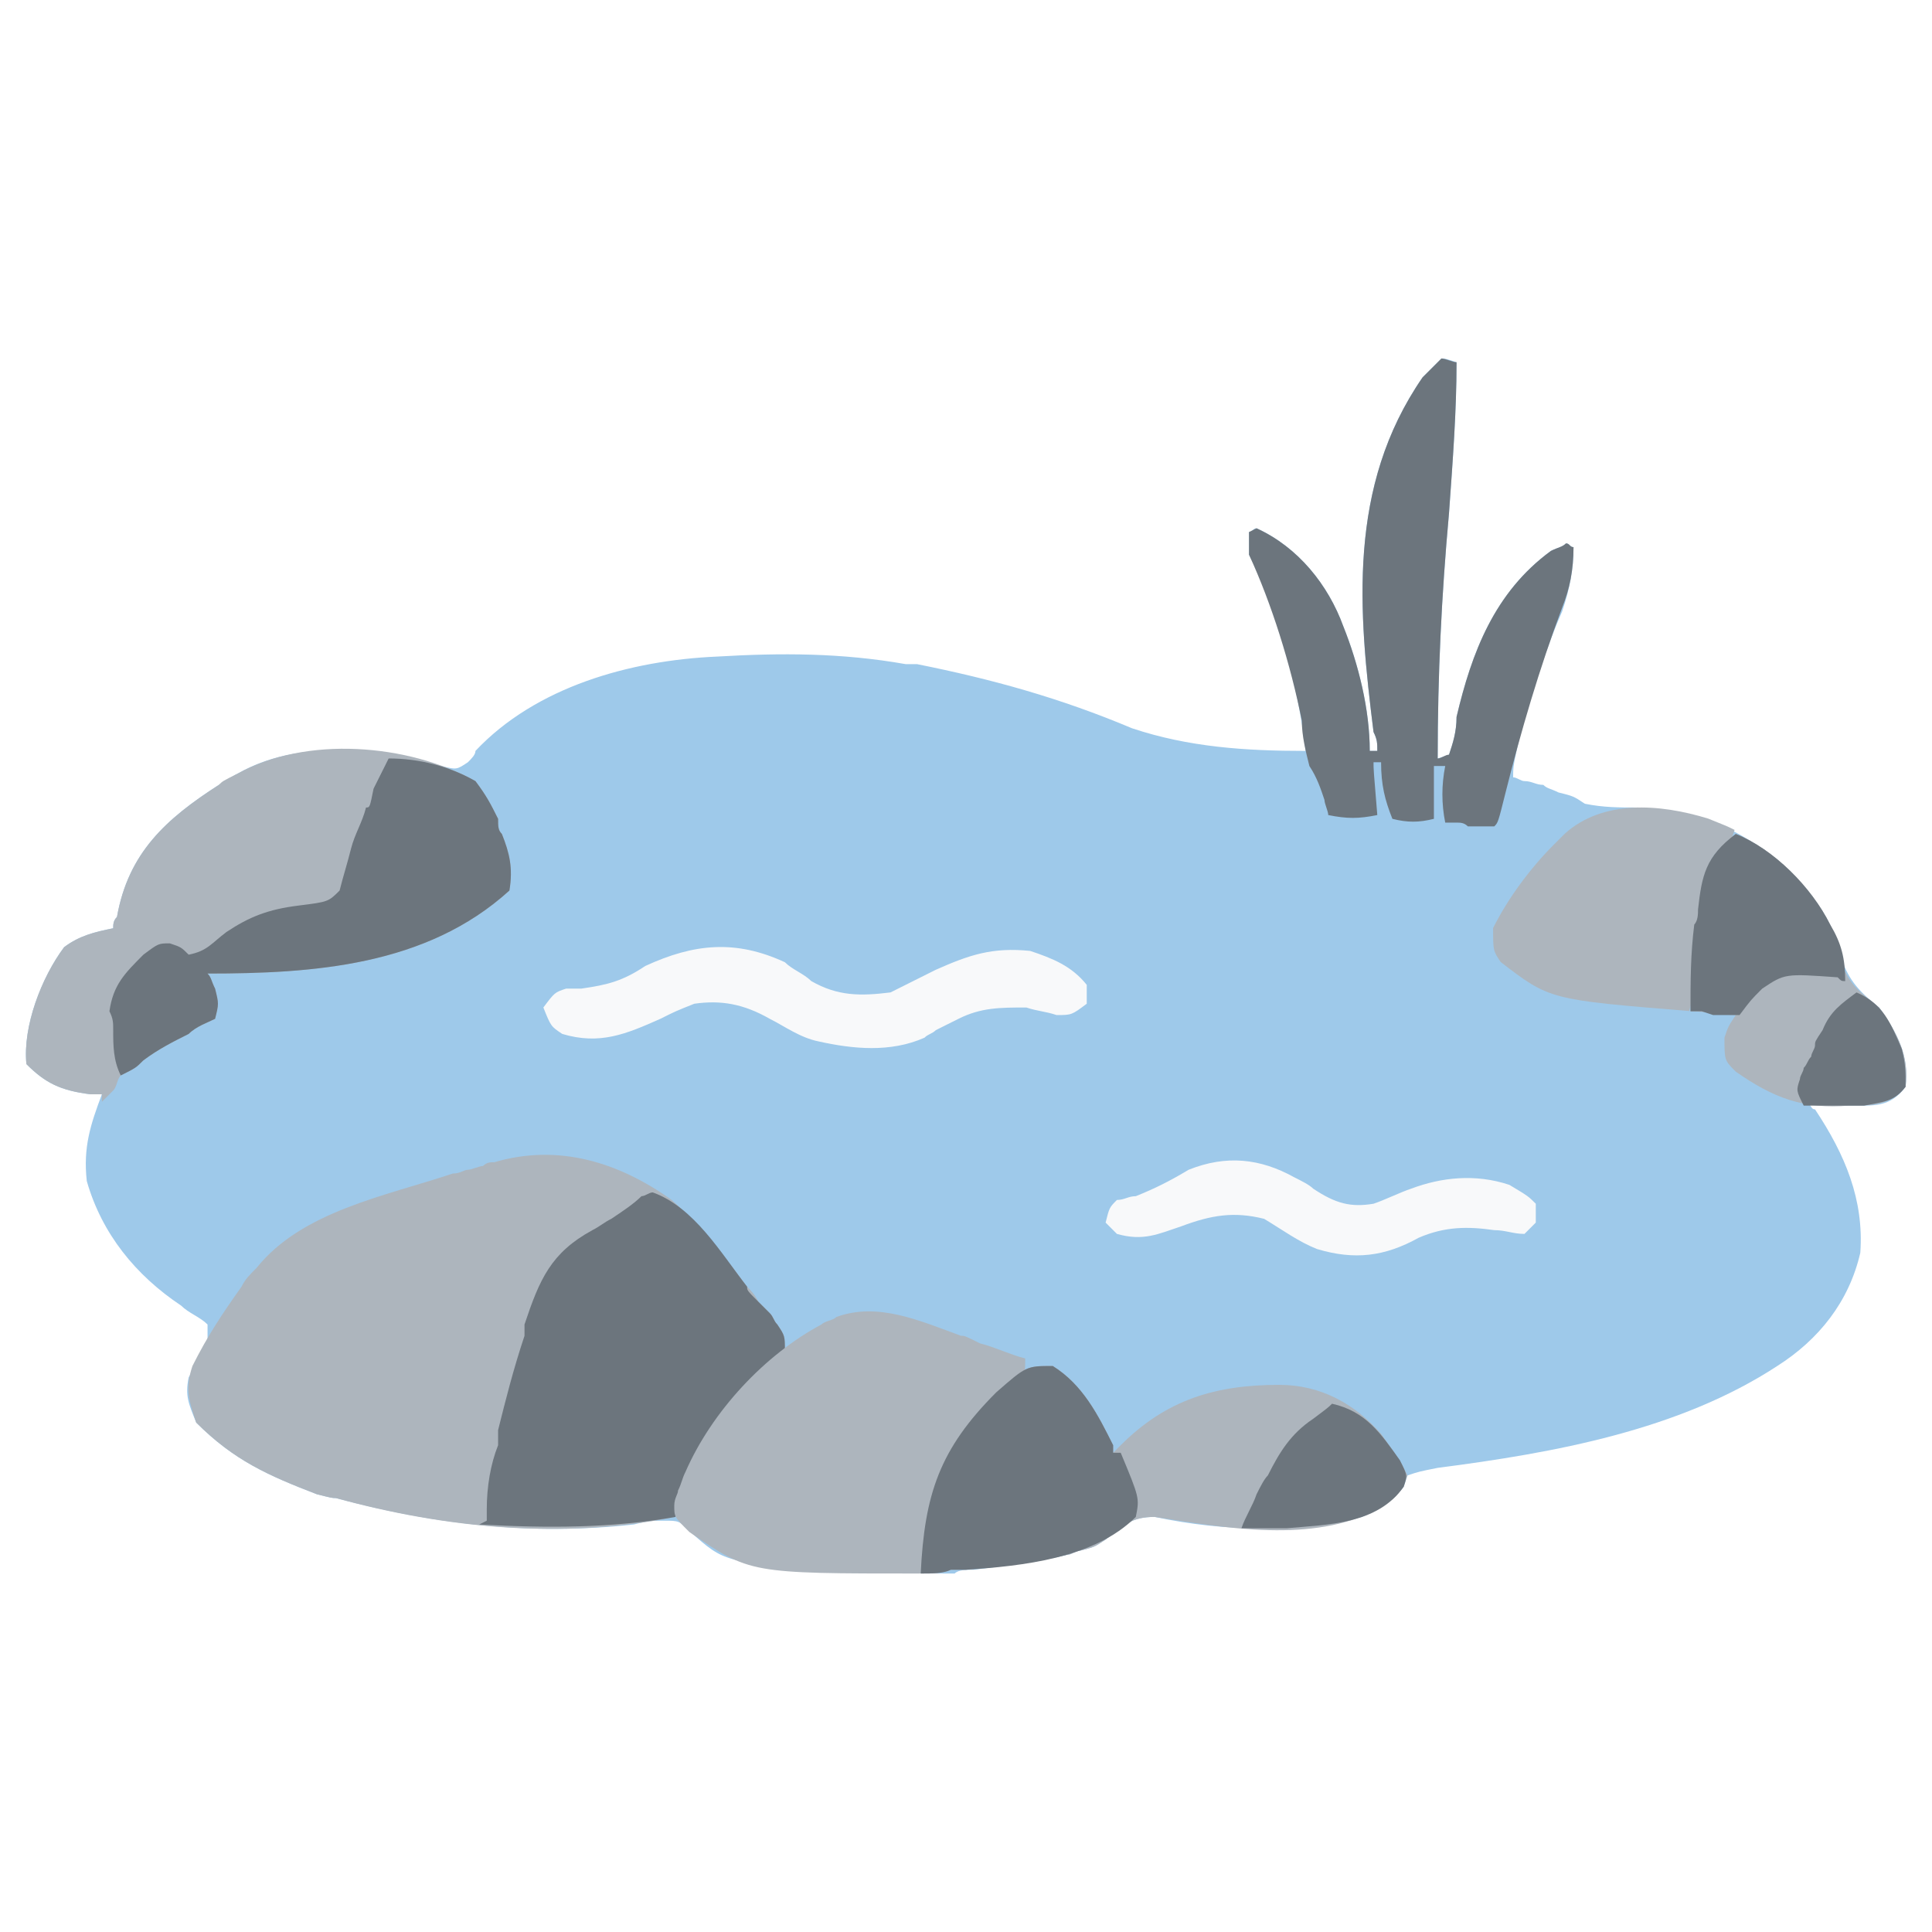
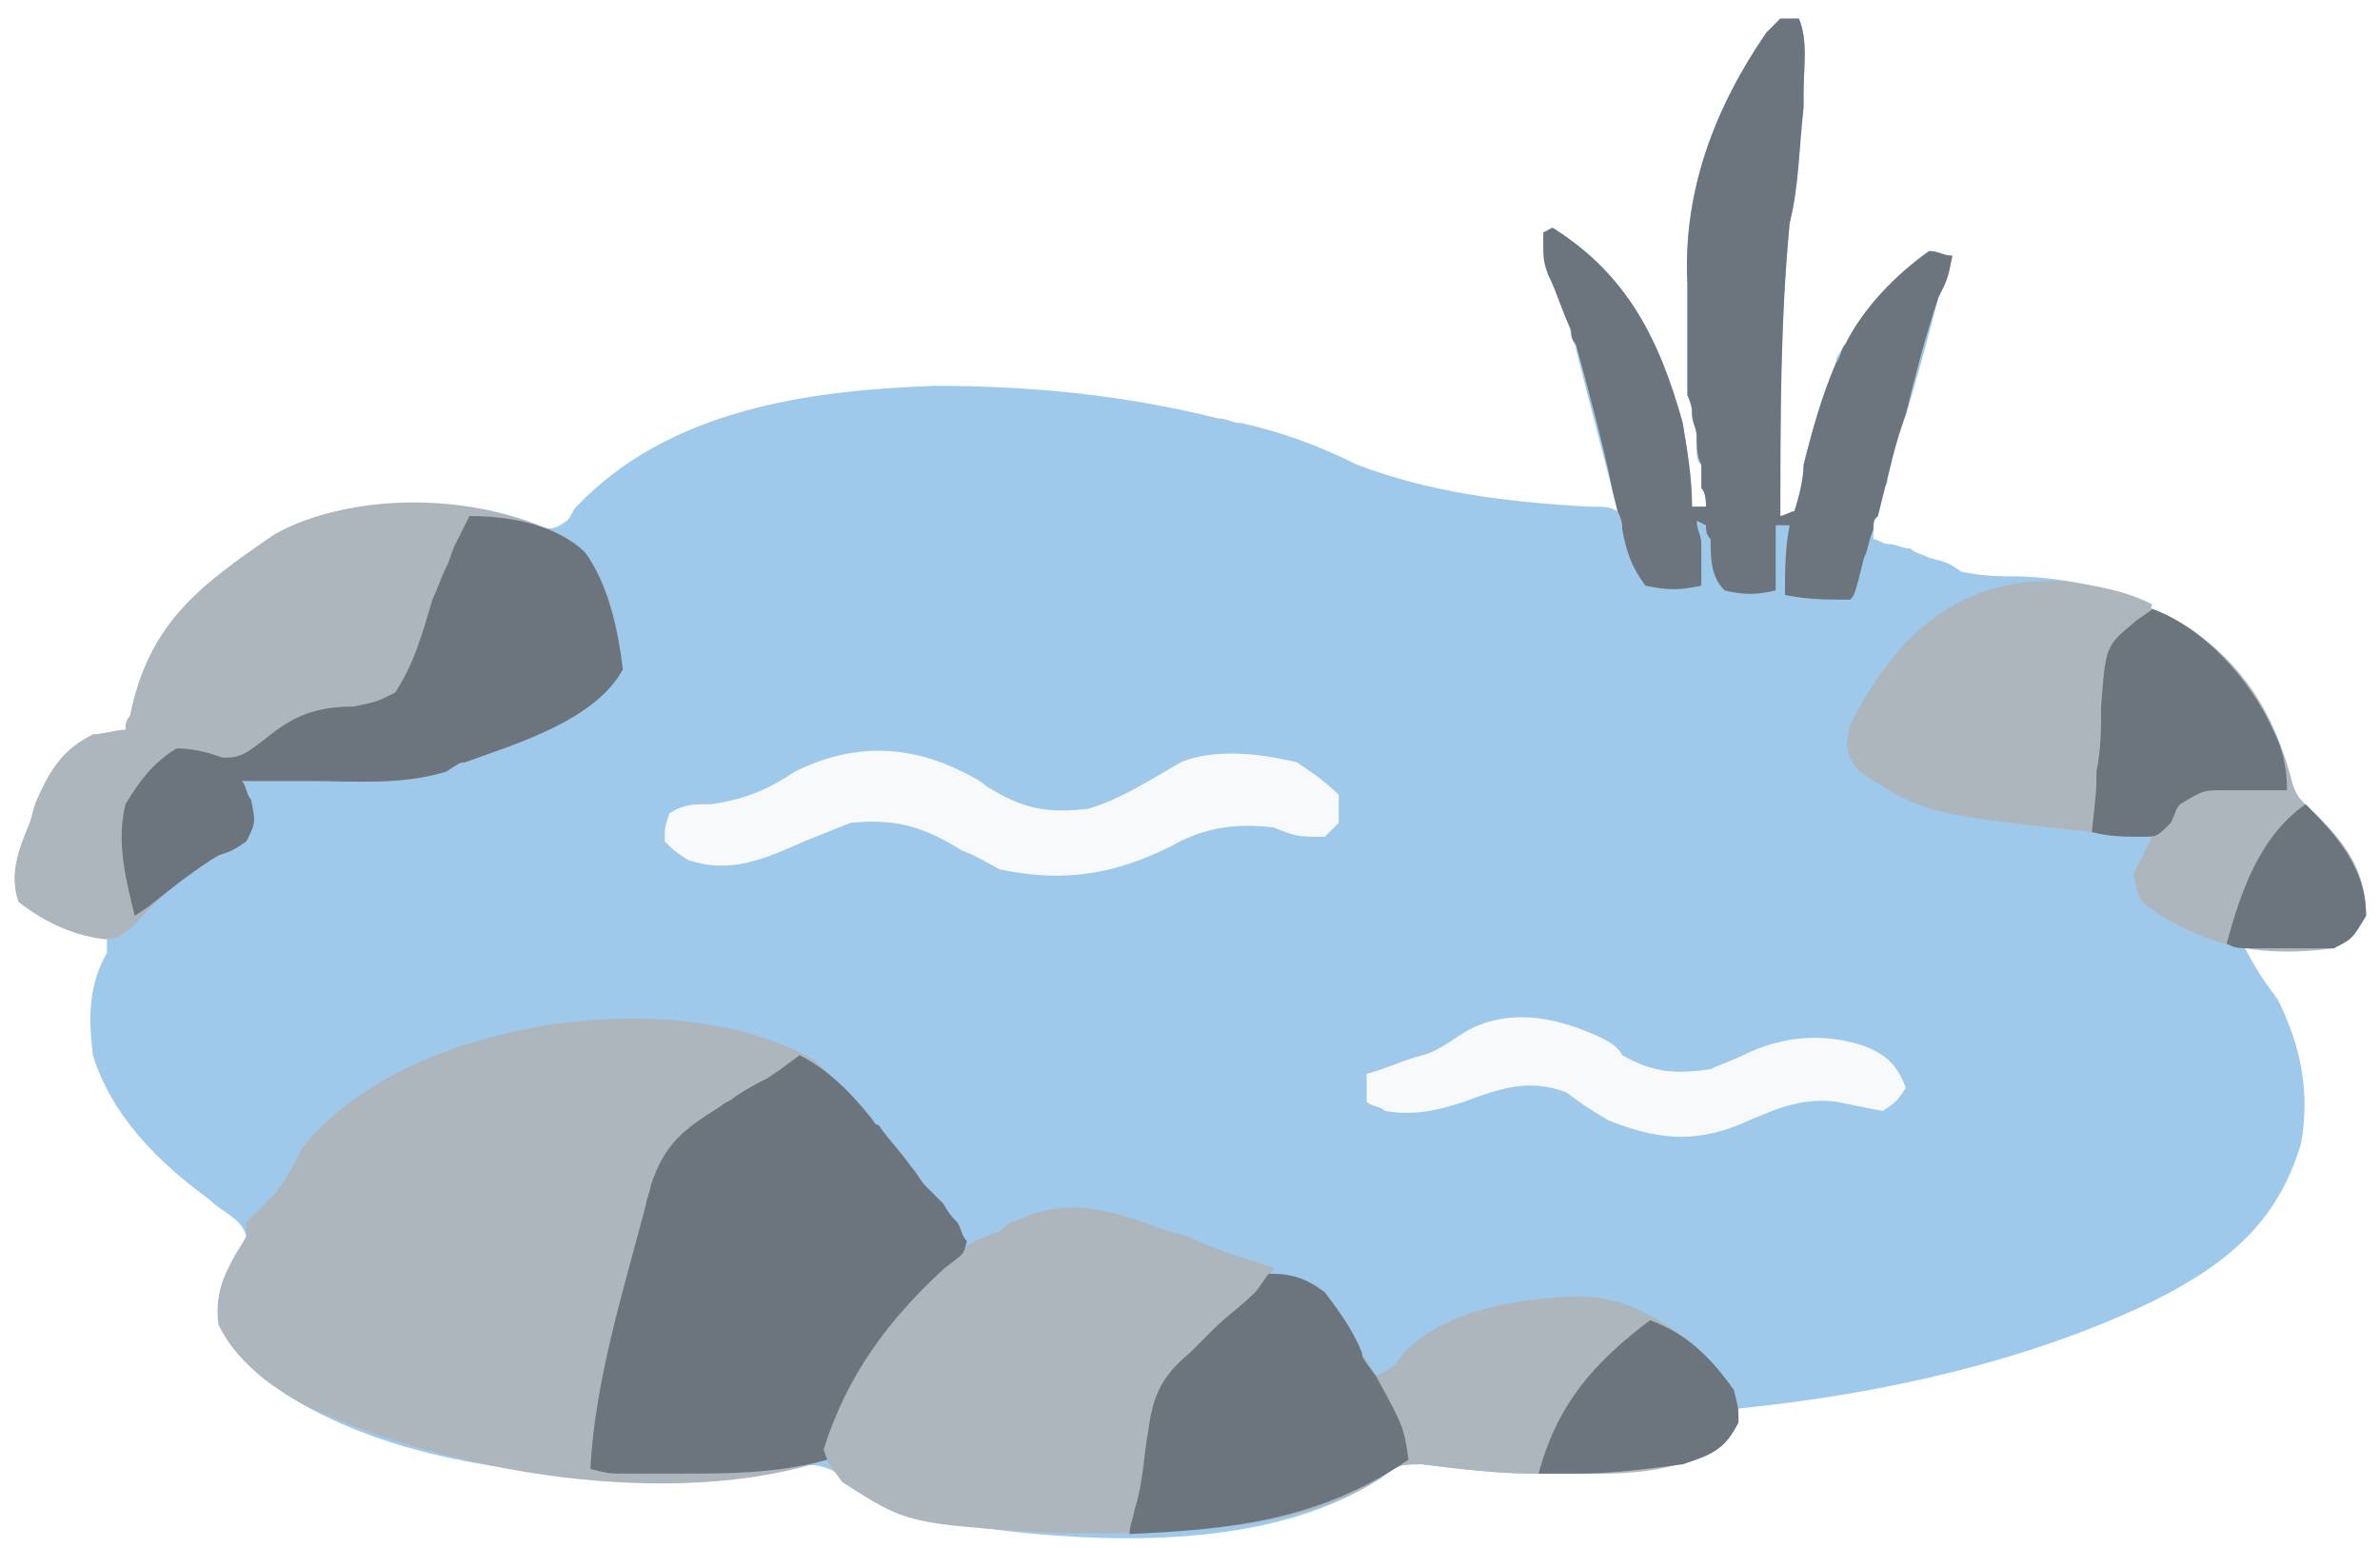
- <svg xmlns="http://www.w3.org/2000/svg" version="1.1" viewBox="0 0 512 512">
-   <path d="M0 0 C1 0 1 0 4 1 C4 14 3 27 2 41 C-0 63 -1 84 -1 106 C-1 106 -1 106 2 105 C3 102 4 99 4 95 C8 78 14 62 29 51 C31 50 32 50 33 49 C34 49 34 50 35 50 C35 56 34 61 32 67 C28 76 25 86 22 95 C22 96 22 96 21 99 C19 108 19 108 19 111 C20 111 21 112 22 112 C24 112 25 113 27 113 C28 114 29 114 31 115 C35 116 35 116 38 118 C43 119 47 119 52 119 C70 120 83 126 95 139 C101 145 104 151 106 159 C108 165 111 168 116 172 C121 179 124 185 123 193 C120 197 117 198 112 198 C107 198 102 198 97 197 C98 198 98 199 99 199 C107 211 112 223 111 237 C108 250 100 260 89 267 C63 284 30 290 -1 294 C-6 295 -6 295 -9 296 C-9 296 -9 296 -10 299 C-13 303 -17 305 -21 307 C-40 311 -57 311 -76 307 C-82 307 -84 309 -89 313 C-92 315 -92 315 -96 316 C-97 316 -98 317 -99 317 C-107 319 -116 320 -124 321 C-126 321 -128 321 -129 322 C-139 322 -149 322 -159 321 C-160 321 -161 321 -162 321 C-190 319 -190 319 -199 311 C-202 308 -202 308 -206 308 C-210 308 -210 308 -214 309 C-241 312 -267 309 -293 302 C-294 302 -294 302 -298 301 C-311 296 -320 292 -330 282 C-332 277 -333 275 -332 270 C-330 267 -329 263 -327 260 C-327 259 -327 257 -327 256 C-329 254 -332 253 -334 251 C-346 243 -355 232 -359 218 C-360 209 -358 203 -355 195 C-356 195 -356 195 -358 195 C-366 194 -370 192 -375 187 C-376 177 -371 164 -365 156 C-361 153 -357 152 -352 151 C-352 150 -352 149 -351 148 C-348 131 -338 122 -324 113 C-322 112 -321 111 -319 110 C-303 101 -286 104 -269 107 C-268 107 -266 108 -265 108 C-261 109 -261 109 -258 107 C-257 106 -256 105 -256 104 C-240 87 -215 80 -192 79 C-175 78 -159 78 -142 81 C-141 81 -140 81 -139 81 C-119 85 -101 90 -82 98 C-67 103 -52 104 -36 104 C-38 87 -43 67 -51 52 C-51 50 -51 48 -51 46 C-50 46 -50 45 -49 45 C-38 50 -30 60 -26 71 C-22 81 -19 93 -19 104 C-18 104 -18 104 -17 104 C-17 102 -17 101 -18 99 C-22 67 -25 34 -5 5 C-2 2 -2 2 0 0 Z " fill="#9EC9EA" transform="translate(382,95)" />
-   <path d="M0 0 C8 7 14 15 20 23 C21 24 22 25 23 27 C24 28 25 29 26 30 C27 31 27 32 28 33 C30 36 30 36 30 40 C27 43 27 43 23 47 C12 57 5 69 1 84 C-29 90 -60 87 -89 79 C-90 79 -90 79 -94 78 C-107 73 -116 69 -126 59 C-128 53 -129 50 -127 44 C-123 36 -119 30 -114 23 C-113 21 -112 20 -110 18 C-98 3 -76 -1 -58 -7 C-56 -7 -55 -8 -54 -8 C-53 -8 -51 -9 -50 -9 C-49 -10 -48 -10 -47 -10 C-30 -15 -14 -10 0 0 Z " fill="#ADB5BD" transform="translate(178,318)" />
-   <path d="M0 0 C3 4 4 6 6 10 C6 12 6 13 7 14 C9 19 10 23 9 29 C-13 49 -43 51 -71 51 C-70 52 -70 53 -69 55 C-68 59 -68 59 -69 63 C-71 64 -74 65 -76 67 C-80 69 -84 71 -88 74 C-90 76 -90 76 -94 78 C-95 79 -95 81 -96 82 C-97 83 -98 84 -99 85 C-99 84 -99 84 -99 83 C-100 83 -101 83 -102 83 C-110 82 -114 80 -119 75 C-120 65 -115 52 -109 44 C-105 41 -101 40 -96 39 C-96 38 -96 37 -95 36 C-92 19 -82 10 -68 1 C-67 0 -67 0 -63 -2 C-45 -12 -18 -10 0 0 Z " fill="#ADB5BD" transform="translate(126,207)" />
-   <path d="M0 0 C11 4 18 16 25 25 C25 26 25 26 28 29 C28 29 28 29 31 32 C32 33 32 34 33 35 C35 38 35 38 35 42 C32 45 32 45 28 49 C17 59 10 71 6 86 C-11 89 -28 89 -46 88 C-46 88 -46 88 -44 87 C-44 86 -44 85 -44 84 C-44 78 -43 72 -41 67 C-41 65 -41 64 -41 63 C-39 55 -37 47 -34 38 C-34 37 -34 36 -34 35 C-30 23 -27 16 -16 10 C-14 9 -13 8 -11 7 C-8 5 -5 3 -3 1 C-2 1 -1 0 0 0 Z " fill="#6C757D" transform="translate(173,316)" />
-   <path d="M0 0 C1 0 3 1 4 1 C4 14 3 27 2 41 C-0 63 -1 84 -1 106 C-0 106 1 105 2 105 C3 102 4 99 4 95 C8 78 14 62 29 51 C31 50 32 50 33 49 C34 49 34 50 35 50 C35 56 34 61 32 66 C26 82 21 99 17 115 C15 123 15 123 14 124 C12 124 10 124 7 124 C6 123 5 123 4 123 C3 123 3 123 1 123 C-0 118 0 113 1 108 C0 108 -1 108 -2 108 C-2 113 -2 117 -2 122 C-6 123 -9 123 -13 122 C-15 117 -16 113 -16 107 C-17 107 -17 107 -18 107 C-18 109 -18 109 -17 121 C-22 122 -25 122 -30 121 C-30 120 -31 118 -31 117 C-32 114 -33 111 -35 108 C-36 104 -37 100 -37 96 C-40 81 -45 65 -51 52 C-51 50 -51 48 -51 46 C-51 46 -51 46 -49 45 C-38 50 -30 60 -26 71 C-22 81 -19 93 -19 104 C-18 104 -18 104 -17 104 C-17 102 -17 101 -18 99 C-22 67 -25 34 -5 5 C-2 2 -2 2 0 0 Z " fill="#6C757D" transform="translate(382,95)" />
-   <path d="M0 0 C8 5 12 13 16 21 C16 22 16 22 16 23 C17 22 17 22 18 21 C30 9 43 5 60 5 C71 5 80 10 87 18 C92 25 92 25 94 29 C92 34 91 35 86 38 C69 47 46 43 27 40 C21 40 19 42 14 46 C11 48 11 48 7 49 C6 49 5 50 4 50 C-5 52 -14 53 -23 54 C-24 54 -25 54 -27 54 C-29 55 -32 55 -35 55 C-34 34 -30 22 -15 7 C-7 0 -7 0 0 0 Z " fill="#ADB5BD" transform="translate(279,362)" />
-   <path d="M0 0 C1 0 1 0 5 2 C9 3 13 5 17 6 C17 10 17 10 15 12 C14 13 14 13 13 14 C-2 27 -8 37 -9 56 C-9 58 -10 60 -10 62 C-10 62 -10 63 -11 63 C-56 63 -56 63 -72 52 C-76 48 -76 48 -76 45 C-76 43 -75 42 -75 41 C-74 39 -74 38 -73 36 C-66 20 -52 5 -37 -3 C-36 -4 -34 -4 -33 -5 C-22 -9 -11 -4 0 0 Z " fill="#ADB5BD" transform="translate(254.6875,354)" />
-   <path d="M0 0 C8 0 16 2 23 6 C26 10 27 12 29 16 C29 18 29 19 30 20 C32 25 33 29 32 35 C10 55 -20 57 -48 57 C-47 58 -47 59 -46 61 C-45 65 -45 65 -46 69 C-48 70 -51 71 -53 73 C-57 75 -61 77 -65 80 C-67 82 -67 82 -71 84 C-73 80 -73 76 -73 72 C-73 70 -73 69 -74 67 C-73 60 -70 57 -65 52 C-61 49 -61 49 -58 49 C-55 50 -55 50 -53 52 C-48 51 -47 49 -43 46 C-37 42 -32 40 -24 39 C-16 38 -16 38 -13 35 C-12 31 -11 28 -10 24 C-9 20 -7 17 -6 13 C-5 13 -5 13 -4 8 C-2 4 -2 4 0 0 Z " fill="#6C757D" transform="translate(103,201)" />
-   <path d="M0 0 C10 4 20 14 25 24 C27 28 27 28 28 34 C30 40 33 42 38 46 C43 53 46 59 45 67 C41 72 36 72 30 72 C18 73 10 70 -0 63 C-3 60 -3 60 -3 54 C-2 51 -2 51 0 48 C-4 48 -8 47 -12 47 C-12 39 -12 32 -11 24 C-10 23 -10 21 -10 20 C-9 11 -8 6 0 0 Z " fill="#ADB5BD" transform="translate(460,221)" />
-   <path d="M0 0 C5 2 5 2 7 3 C6 6 6 6 3 8 C-2 13 -1 19 -2 26 C-2 31 -3 35 -3 40 C-4 43 -4 47 -5 51 C-42 48 -42 48 -55 38 C-57 35 -57 35 -57 29 C-53 21 -47 13 -41 7 C-40 6 -39 5 -38 4 C-28 -5 -13 -4 0 0 Z " fill="#ADB5BD" transform="translate(452.6875,216.9375)" />
-   <path d="M0 0 C8 5 12 13 16 21 C16 22 16 22 16 23 C17 23 17 23 18 23 C23 35 23 35 22 40 C11 51 -8 53 -23 54 C-24 54 -25 54 -27 54 C-29 55 -32 55 -35 55 C-34 34 -30 22 -15 7 C-7 0 -7 0 0 0 Z " fill="#6C757D" transform="translate(279,362)" />
-   <path d="M0 0 C2 2 5 3 7 5 C14 9 20 9 28 8 C32 6 36 4 40 2 C49 -2 55 -4 65 -3 C71 -1 76 1 80 6 C80 8 80 9 80 11 C76 14 76 14 72 14 C69 13 67 13 64 12 C57 12 52 12 46 15 C44 16 42 17 40 18 C39 19 38 19 37 20 C28 24 18 23 9 21 C4 20 0 17 -4 15 C-11 11 -17 10 -24 11 C-29 13 -29 13 -33 15 C-42 19 -49 22 -59 19 C-62 17 -62 17 -64 12 C-61 8 -61 8 -58 7 C-56 7 -55 7 -54 7 C-47 6 -43 5 -37 1 C-24 -5 -13 -6 0 0 Z " fill="#F8F9FA" transform="translate(208,255)" />
-   <path d="M0 0 C2 1 4 2 5 3 C11 7 15 8 21 7 C24 6 28 4 31 3 C39 -0 48 -1 57 2 C62 5 62 5 64 7 C64 9 64 10 64 12 C63 13 62 14 61 15 C58 15 56 14 53 14 C46 13 40 13 33 16 C24 21 16 22 6 19 C1 17 -3 14 -8 11 C-16 9 -22 10 -30 13 C-36 15 -40 17 -47 15 C-48 14 -49 13 -50 12 C-49 8 -49 8 -47 6 C-45 6 -44 5 -42 5 C-37 3 -33 1 -28 -2 C-18 -6 -9 -5 0 0 Z " fill="#F8F9FA" transform="translate(343,312)" />
-   <path d="M0 0 C10 4 20 14 25 24 C28 29 29 33 29 39 C28 39 28 39 27 38 C13 37 13 37 7 41 C4 44 4 44 1 48 C-2 48 -2 48 -6 48 C-6 48 -6 48 -9 47 C-10 47 -11 47 -12 47 C-12 39 -12 32 -11 24 C-10 23 -10 21 -10 20 C-9 11 -8 6 0 0 Z " fill="#6C757D" transform="translate(460,221)" />
-   <path d="M0 0 C9 2 13 8 18 15 C20 19 20 19 19 22 C12 32 -1 32 -12 33 C-16 33 -20 33 -24 33 C-23 30 -21 27 -20 24 C-19 22 -18 20 -17 19 C-14 13 -11 8 -5 4 C-1 1 -1 1 0 0 Z " fill="#6C757D" transform="translate(353,372)" />
-   <path d="M0 0 C7 3 9 8 12 15 C13 19 13 21 13 25 C10 29 7 29 2 30 C-1 30 -4 30 -6 30 C-8 30 -9 30 -11 30 C-11 30 -11 30 -14 30 C-16 26 -16 26 -15 23 C-15 22 -14 21 -14 20 C-13 19 -13 18 -12 17 C-12 16 -11 15 -11 14 C-11 13 -11 13 -9 10 C-7 5 -4 3 0 0 Z " fill="#6C757D" transform="translate(492,263)" />
+ <svg xmlns="http://www.w3.org/2000/svg" version="1.1" viewBox="0 0 512 333">
+   <path d="M0 0 C1 0 3 0 4 0 C6 5 5 10 5 16 C5 17 5 18 5 19 C4 28 4 36 2 44 C-0 65 -0 86 0 107 C0 107 0 107 3 106 C4 103 5 99 5 96 C7 88 9 81 12 74 C12 73 12 73 14 70 C18 62 25 55 32 50 C34 50 35 51 37 51 C36 56 36 56 34 60 C32 68 30 75 28 82 C27 86 25 90 24 94 C24 96 23 98 23 100 C22 101 22 103 21 105 C20 109 20 109 20 112 C21 112 22 113 23 113 C25 113 26 114 28 114 C29 115 30 115 32 116 C36 117 36 117 39 119 C44 120 47 120 52 120 C73 121 86 128 100 143 C106 150 108 157 110 164 C111 168 113 169 116 172 C122 178 126 184 126 193 C123 198 123 198 119 200 C116 200 112 200 109 200 C108 200 106 200 104 200 C103 200 101 200 100 200 C102 204 104 207 107 211 C112 221 114 231 112 242 C107 259 96 268 80 276 C53 289 21 296 -9 299 C-9 300 -9 301 -10 302 C-11 306 -12 307 -16 309 C-27 313 -38 313 -49 313 C-50 313 -52 313 -53 313 C-61 313 -69 312 -77 311 C-82 311 -82 311 -86 314 C-112 331 -153 328 -183 323 C-190 321 -196 319 -201 314 C-207 310 -210 311 -217 312 C-251 316 -299 314 -327 292 C-331 288 -336 284 -336 278 C-336 273 -335 271 -333 267 C-332 265 -331 264 -330 262 C-331 258 -335 257 -338 254 C-349 246 -359 236 -363 223 C-364 215 -364 208 -360 201 C-360 200 -360 199 -360 198 C-362 198 -363 197 -365 197 C-370 195 -375 193 -379 190 C-381 184 -379 179 -377 174 C-376 172 -376 170 -375 168 C-372 161 -369 157 -363 154 C-361 154 -358 153 -356 153 C-356 152 -356 152 -355 150 C-351 130 -340 122 -324 111 C-308 102 -290 105 -272 108 C-271 108 -271 108 -268 109 C-264 110 -264 110 -261 108 C-260 107 -260 106 -259 105 C-239 84 -209 80 -182 79 C-161 79 -141 81 -121 86 C-119 86 -118 87 -116 87 C-107 89 -99 92 -91 96 C-75 102 -59 104 -41 105 C-37 105 -37 105 -35 106 C-38 94 -41 83 -44 71 C-44 70 -45 69 -45 68 C-46 63 -48 59 -50 55 C-51 52 -51 52 -51 46 C-50 46 -50 45 -49 45 C-33 55 -26 69 -21 87 C-20 93 -19 99 -19 105 C-18 105 -17 105 -16 105 C-16 104 -16 102 -17 101 C-17 100 -17 100 -17 96 C-18 95 -18 95 -18 90 C-18 88 -19 87 -19 85 C-19 84 -19 84 -20 81 C-20 75 -20 68 -20 61 C-20 60 -20 58 -20 57 C-21 37 -14 19 -3 3 C-3 3 -3 3 0 0 Z " fill="#9EC9EA" transform="translate(383,4)" />
+   <path d="M0 0 C6 5 11 11 16 17 C18 19 20 22 22 24 C23 25 23 26 24 28 C27 30 29 33 31 36 C31 36 31 36 33 39 C32 44 29 46 25 49 C14 59 7 72 3 86 C-30 97 -79 89 -110 74 C-117 70 -124 65 -128 57 C-129 49 -126 45 -122 38 C-122 37 -122 36 -122 35 C-120 33 -119 32 -117 30 C-114 27 -112 23 -110 19 C-88 -9 -29 -17 0 0 Z " fill="#ADB5BD" transform="translate(175,228)" />
+   <path d="M0 0 C7 7 9 18 10 27 C4 38 -13 43 -24 47 C-25 47 -25 47 -28 49 C-38 52 -48 51 -58 51 C-60 51 -61 51 -62 51 C-65 51 -69 51 -72 51 C-71 52 -71 54 -70 55 C-69 60 -69 60 -71 64 C-74 66 -74 66 -77 67 C-84 71 -90 76 -95 82 C-99 85 -99 85 -102 85 C-109 84 -115 81 -120 77 C-122 71 -120 66 -118 61 C-117 59 -117 57 -116 55 C-113 48 -110 44 -104 41 C-102 41 -99 40 -97 40 C-97 39 -97 38 -96 37 C-92 17 -81 9 -65 -2 C-47 -12 -18 -11 0 0 Z " fill="#ADB5BD" transform="translate(124,117)" />
+   <path d="M0 0 C6 3 11 8 15 13 C16 14 16 15 17 15 C19 18 22 21 24 24 C25 25 26 27 27 28 C28 29 28 29 31 32 C32 34 33 35 34 36 C35 38 35 39 36 40 C35 45 32 47 28 50 C17 60 10 73 6 87 C-5 90 -15 90 -26 90 C-27 90 -27 90 -30 90 C-31 90 -31 90 -34 90 C-35 90 -35 90 -38 90 C-41 90 -41 90 -45 89 C-44 70 -38 51 -33 32 C-33 31 -32 29 -32 28 C-29 19 -25 16 -17 11 C-16 10 -15 10 -14 9 C-11 7 -9 6 -7 5 C-4 3 -4 3 0 0 Z " fill="#6C757D" transform="translate(172,227)" />
+   <path d="M0 0 C1 0 3 0 4 0 C6 5 5 10 5 16 C5 16 5 16 5 19 C4 28 4 36 2 44 C-0 65 -0 86 0 107 C1 107 2 106 3 106 C4 103 5 99 5 96 C7 88 9 81 12 74 C13 73 13 71 14 70 C18 62 25 55 32 50 C34 50 35 51 37 51 C36 56 36 56 34 60 C31 69 29 77 27 85 C26 88 25 91 24 95 C23 99 22 103 21 107 C20 108 20 108 20 110 C19 112 19 114 18 116 C16 124 16 124 15 125 C10 125 6 125 1 124 C1 119 1 114 2 109 C1 109 0 109 -1 109 C-1 114 -1 118 -1 123 C-5 124 -8 124 -12 123 C-15 120 -15 116 -15 112 C-16 111 -16 110 -16 109 C-16 109 -16 109 -18 108 C-18 110 -17 111 -17 113 C-17 116 -17 119 -17 122 C-22 123 -24 123 -29 122 C-32 118 -33 115 -34 110 C-34 109 -34 108 -35 106 C-35 106 -35 106 -36 102 C-38 92 -41 81 -44 70 C-45 69 -45 68 -45 67 C-47 63 -48 59 -50 55 C-51 52 -51 52 -51 46 C-51 46 -51 46 -49 45 C-33 55 -26 69 -21 87 C-20 93 -19 99 -19 105 C-18 105 -17 105 -16 105 C-16 104 -16 102 -17 101 C-17 99 -17 97 -17 96 C-18 94 -18 92 -18 90 C-18 88 -19 87 -19 85 C-19 84 -19 83 -20 81 C-20 75 -20 68 -20 61 C-20 60 -20 58 -20 57 C-21 37 -14 19 -3 3 C-2 2 -1 1 0 0 Z " fill="#6C757D" transform="translate(383,4)" />
+   <path d="M0 0 C5 0 8 1 12 4 C15 8 18 12 20 17 C21 19 22 20 23 22 C27 20 27 20 29 17 C38 8 51 6 63 5 C74 4 82 8 91 15 C99 23 99 23 101 29 C100 33 99 34 97 37 C86 44 73 43 61 43 C60 43 58 43 57 43 C49 43 41 42 33 41 C28 41 28 41 24 44 C8 54 -11 55 -30 56 C-30 54 -29 52 -29 51 C-27 45 -27 39 -26 34 C-25 26 -23 22 -17 17 C-15 15 -14 14 -12 12 C-9 9 -6 7 -3 4 C-2 3 -1 1 0 0 Z " fill="#ADB5BD" transform="translate(273,274)" />
+   <path d="M0 0 C1 0 3 1 4 1 C10 4 17 6 23 8 C18 15 13 20 7 25 C-3 34 -3 43 -5 55 C-6 63 -6 63 -8 65 C-12 65 -16 65 -20 65 C-21 65 -22 65 -24 65 C-56 63 -56 63 -70 54 C-73 50 -73 50 -74 47 C-69 31 -60 19 -48 8 C-44 5 -44 5 -43 3 C-41 2 -39 1 -36 -0 C-35 -1 -34 -2 -33 -2 C-21 -8 -11 -4 0 0 Z " fill="#ADB5BD" transform="translate(251.1875,264.8125)" />
+   <path d="M0 0 C9 0 19 2 25 8 C30 15 32 25 33 33 C27 44 10 49 -1 53 C-2 53 -2 53 -5 55 C-15 58 -25 57 -35 57 C-37 57 -38 57 -39 57 C-42 57 -46 57 -49 57 C-48 58 -48 60 -47 61 C-46 66 -46 66 -48 70 C-51 72 -51 72 -54 73 C-59 76 -64 80 -69 84 C-69 84 -69 84 -72 86 C-74 78 -76 70 -74 62 C-71 57 -68 53 -63 50 C-59 50 -56 51 -53 52 C-49 52 -48 51 -44 48 C-38 43 -33 41 -25 41 C-20 40 -20 40 -16 38 C-12 32 -10 25 -8 18 C-7 16 -6 13 -5 11 C-4 9 -4 8 -3 6 C-2 4 -1 2 0 0 Z " fill="#6C757D" transform="translate(101,111)" />
+   <path d="M0 0 C11 4 22 15 26 26 C28 30 29 33 30 37 C31 41 33 42 36 45 C42 51 46 57 46 66 C43 71 43 71 39 73 C24 75 12 73 -1 64 C-3 62 -3 62 -4 57 C-2 53 -2 53 0 49 C-4 49 -9 48 -13 48 C-12 39 -12 39 -12 35 C-11 30 -11 26 -11 21 C-10 8 -10 8 -4 3 C-3 2 -1 1 0 0 Z " fill="#ADB5BD" transform="translate(463,131)" />
+   <path d="M0 0 C7 1 13 2 19 5 C18 8 18 8 15 10 C9 16 9 24 9 32 C8 35 8 39 8 42 C8 43 7 45 7 46 C7 50 7 50 6 54 C-30 50 -30 50 -44 41 C-47 37 -47 36 -46 31 C-36 11 -22 -1 0 0 Z " fill="#ADB5BD" transform="translate(444,125)" />
+   <path d="M0 0 C5 0 8 1 12 4 C15 8 18 12 20 17 C20 18 20 18 23 22 C29 33 29 33 30 40 C11 53 -8 55 -30 56 C-30 54 -29 52 -29 51 C-27 45 -27 39 -26 34 C-25 26 -23 22 -17 17 C-15 15 -14 14 -12 12 C-9 9 -6 7 -3 4 C-2 3 -1 1 0 0 Z " fill="#6C757D" transform="translate(273,274)" />
+   <path d="M0 0 C2 1 4 2 5 3 C13 8 18 9 27 8 C34 6 40 2 47 -2 C54 -5 64 -4 72 -2 C75 0 78 2 81 5 C81 7 81 9 81 11 C80 12 79 13 78 14 C72 14 72 14 67 12 C59 11 52 12 45 16 C33 22 22 24 8 21 C6 20 3 18 0 17 C-8 12 -14 10 -24 11 C-29 13 -29 13 -34 15 C-43 19 -50 22 -59 19 C-62 17 -62 17 -64 15 C-64 12 -64 12 -63 9 C-60 7 -58 7 -54 7 C-47 6 -42 4 -36 0 C-24 -6 -12 -6 0 0 Z " fill="#F8F9FA" transform="translate(207,166)" />
+   <path d="M0 0 C2 1 4 2 5 4 C12 8 17 8 24 7 C26 6 29 5 31 4 C39 -0 48 -1 57 2 C62 4 64 6 66 11 C64 14 64 14 61 16 C56 15 56 15 51 14 C43 13 37 16 30 19 C20 23 12 22 2 18 C-3 15 -3 15 -7 12 C-15 9 -21 11 -29 14 C-35 16 -40 17 -46 16 C-47 15 -49 15 -50 14 C-50 12 -50 10 -50 8 C-46 7 -42 5 -38 4 C-34 3 -31 0 -27 -2 C-18 -6 -9 -4 0 0 Z " fill="#F8F9FA" transform="translate(344,223)" />
+   <path d="M0 0 C11 4 21 15 26 26 C28 30 29 34 29 39 C28 39 27 39 25 39 C24 39 24 39 20 39 C19 39 17 39 15 39 C11 39 11 39 6 42 C5 43 5 44 4 46 C1 49 1 49 -2 49 C-6 49 -9 49 -13 48 C-12 39 -12 39 -12 35 C-11 30 -11 26 -11 21 C-10 8 -10 8 -4 3 C-3 2 -1 1 0 0 Z " fill="#6C757D" transform="translate(463,131)" />
+   <path d="M0 0 C8 3 13 8 18 15 C19 19 19 19 19 22 C16 28 13 29 7 31 C-1 32 -8 33 -16 33 C-18 33 -19 33 -21 33 C-22 33 -23 33 -24 33 C-20 18 -12 9 0 0 Z " fill="#6C757D" transform="translate(355,284)" />
+   <path d="M0 0 C7 7 13 14 13 24 C10 29 10 29 6 31 C2 31 -1 31 -5 31 C-7 31 -8 31 -10 31 C-15 31 -15 31 -17 30 C-14 19 -10 7 0 0 Z " fill="#6C757D" transform="translate(496,173)" />
</svg>
